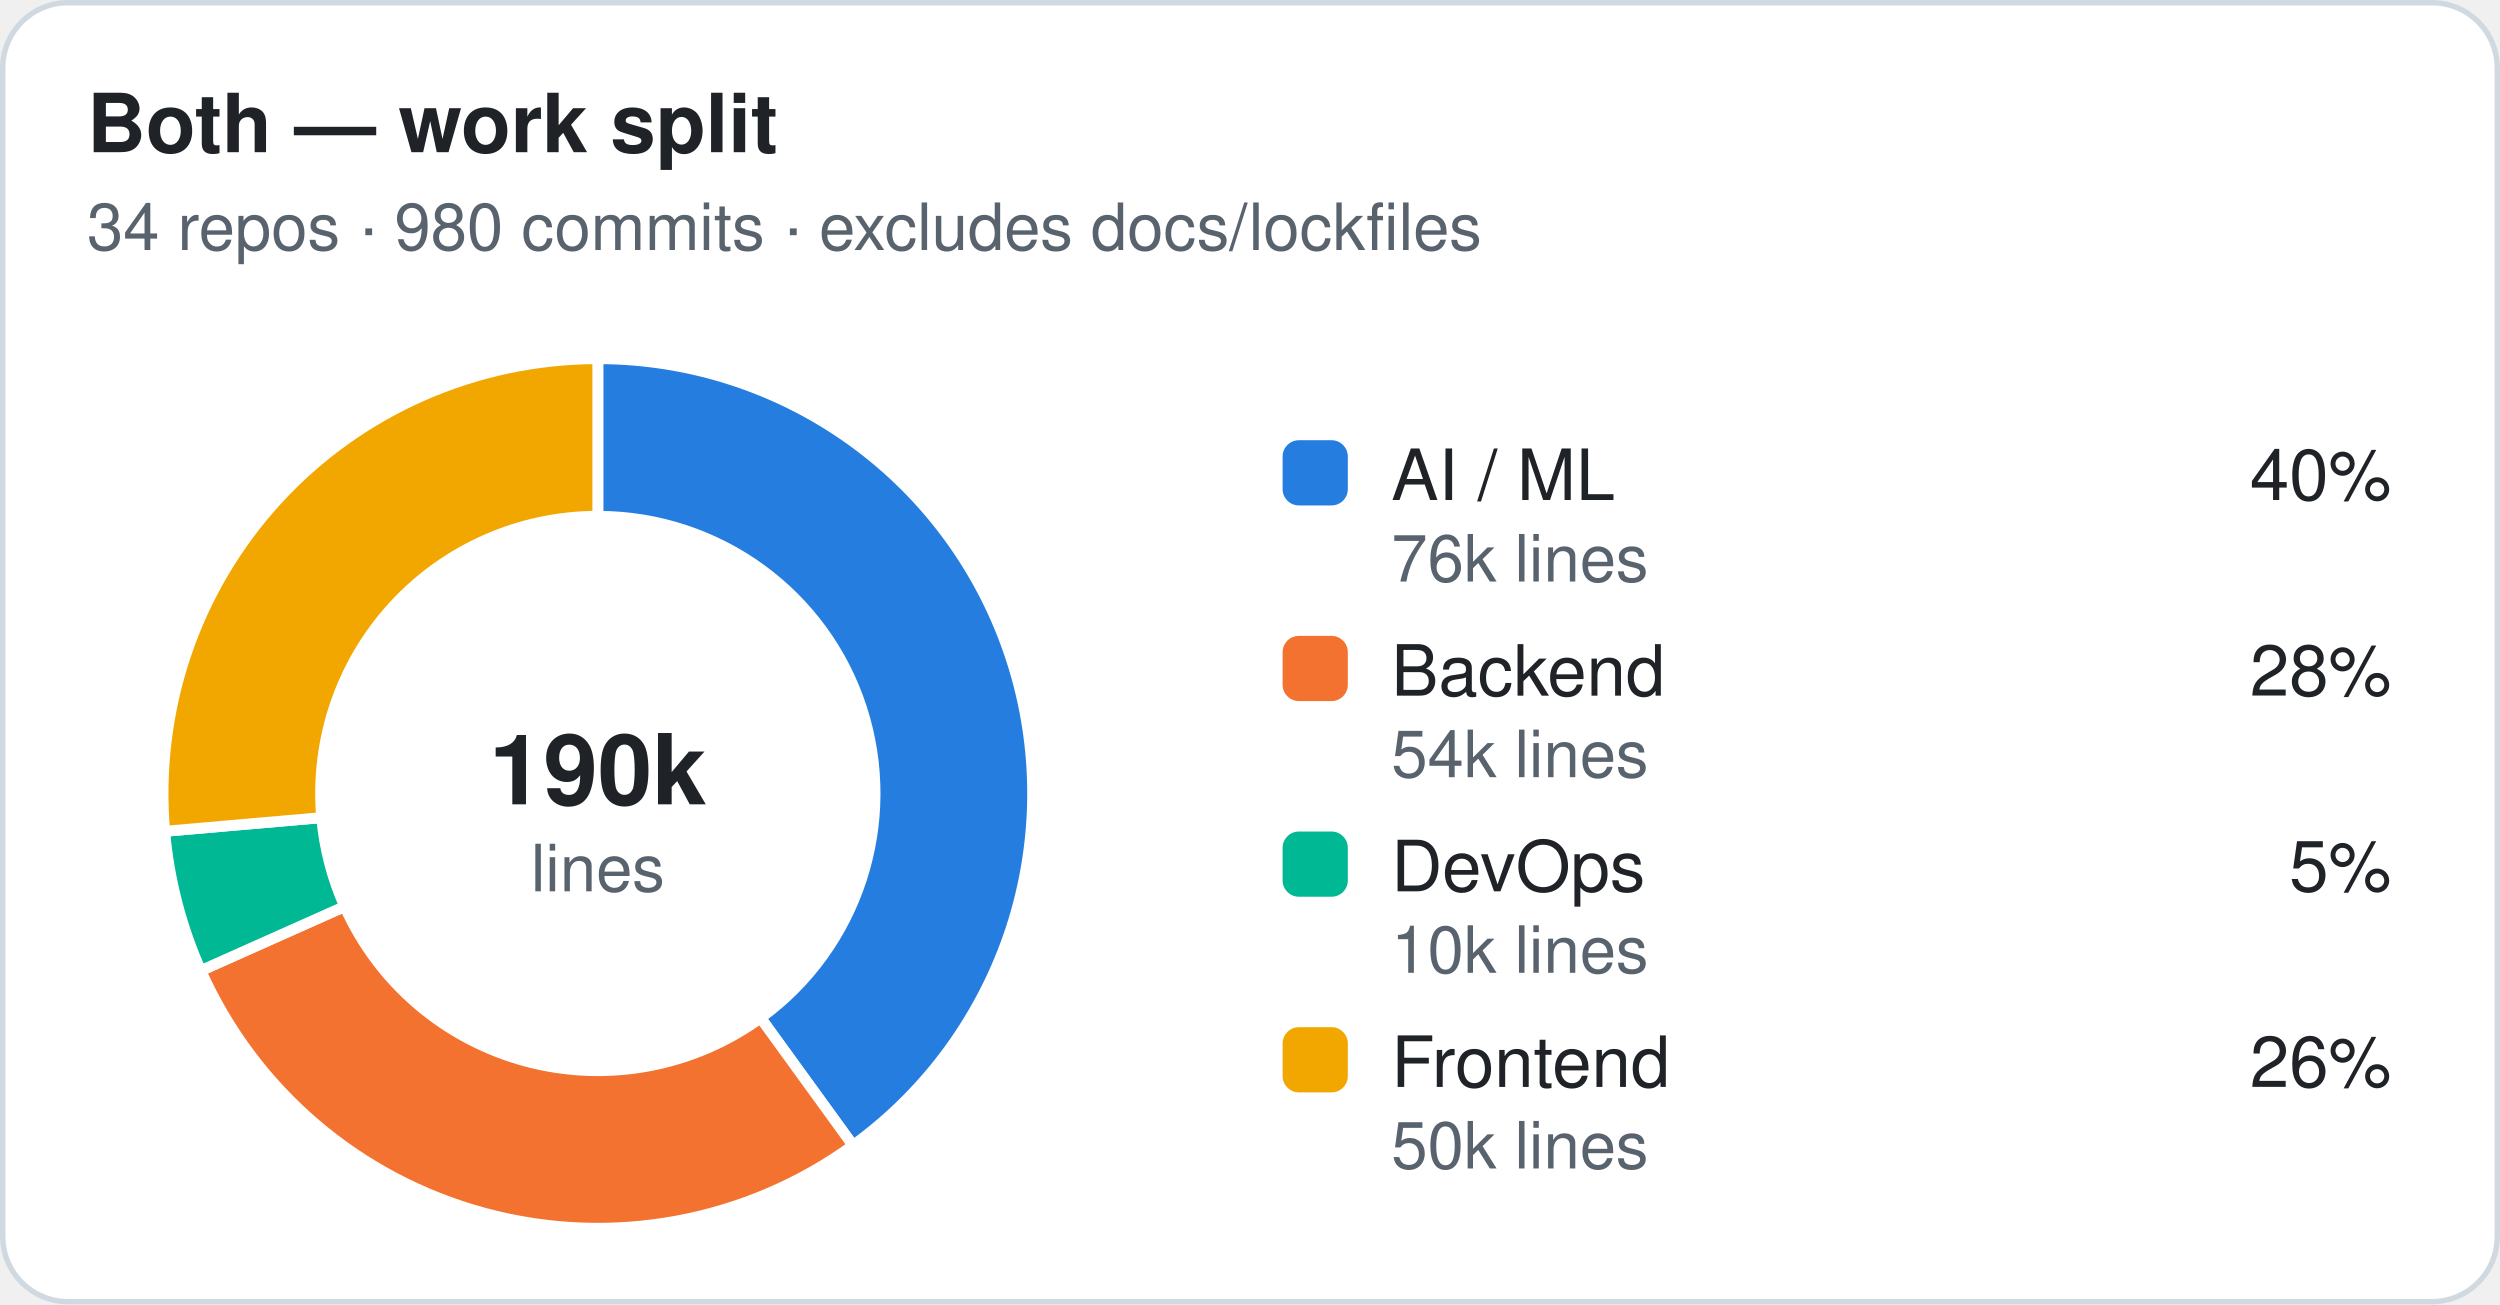
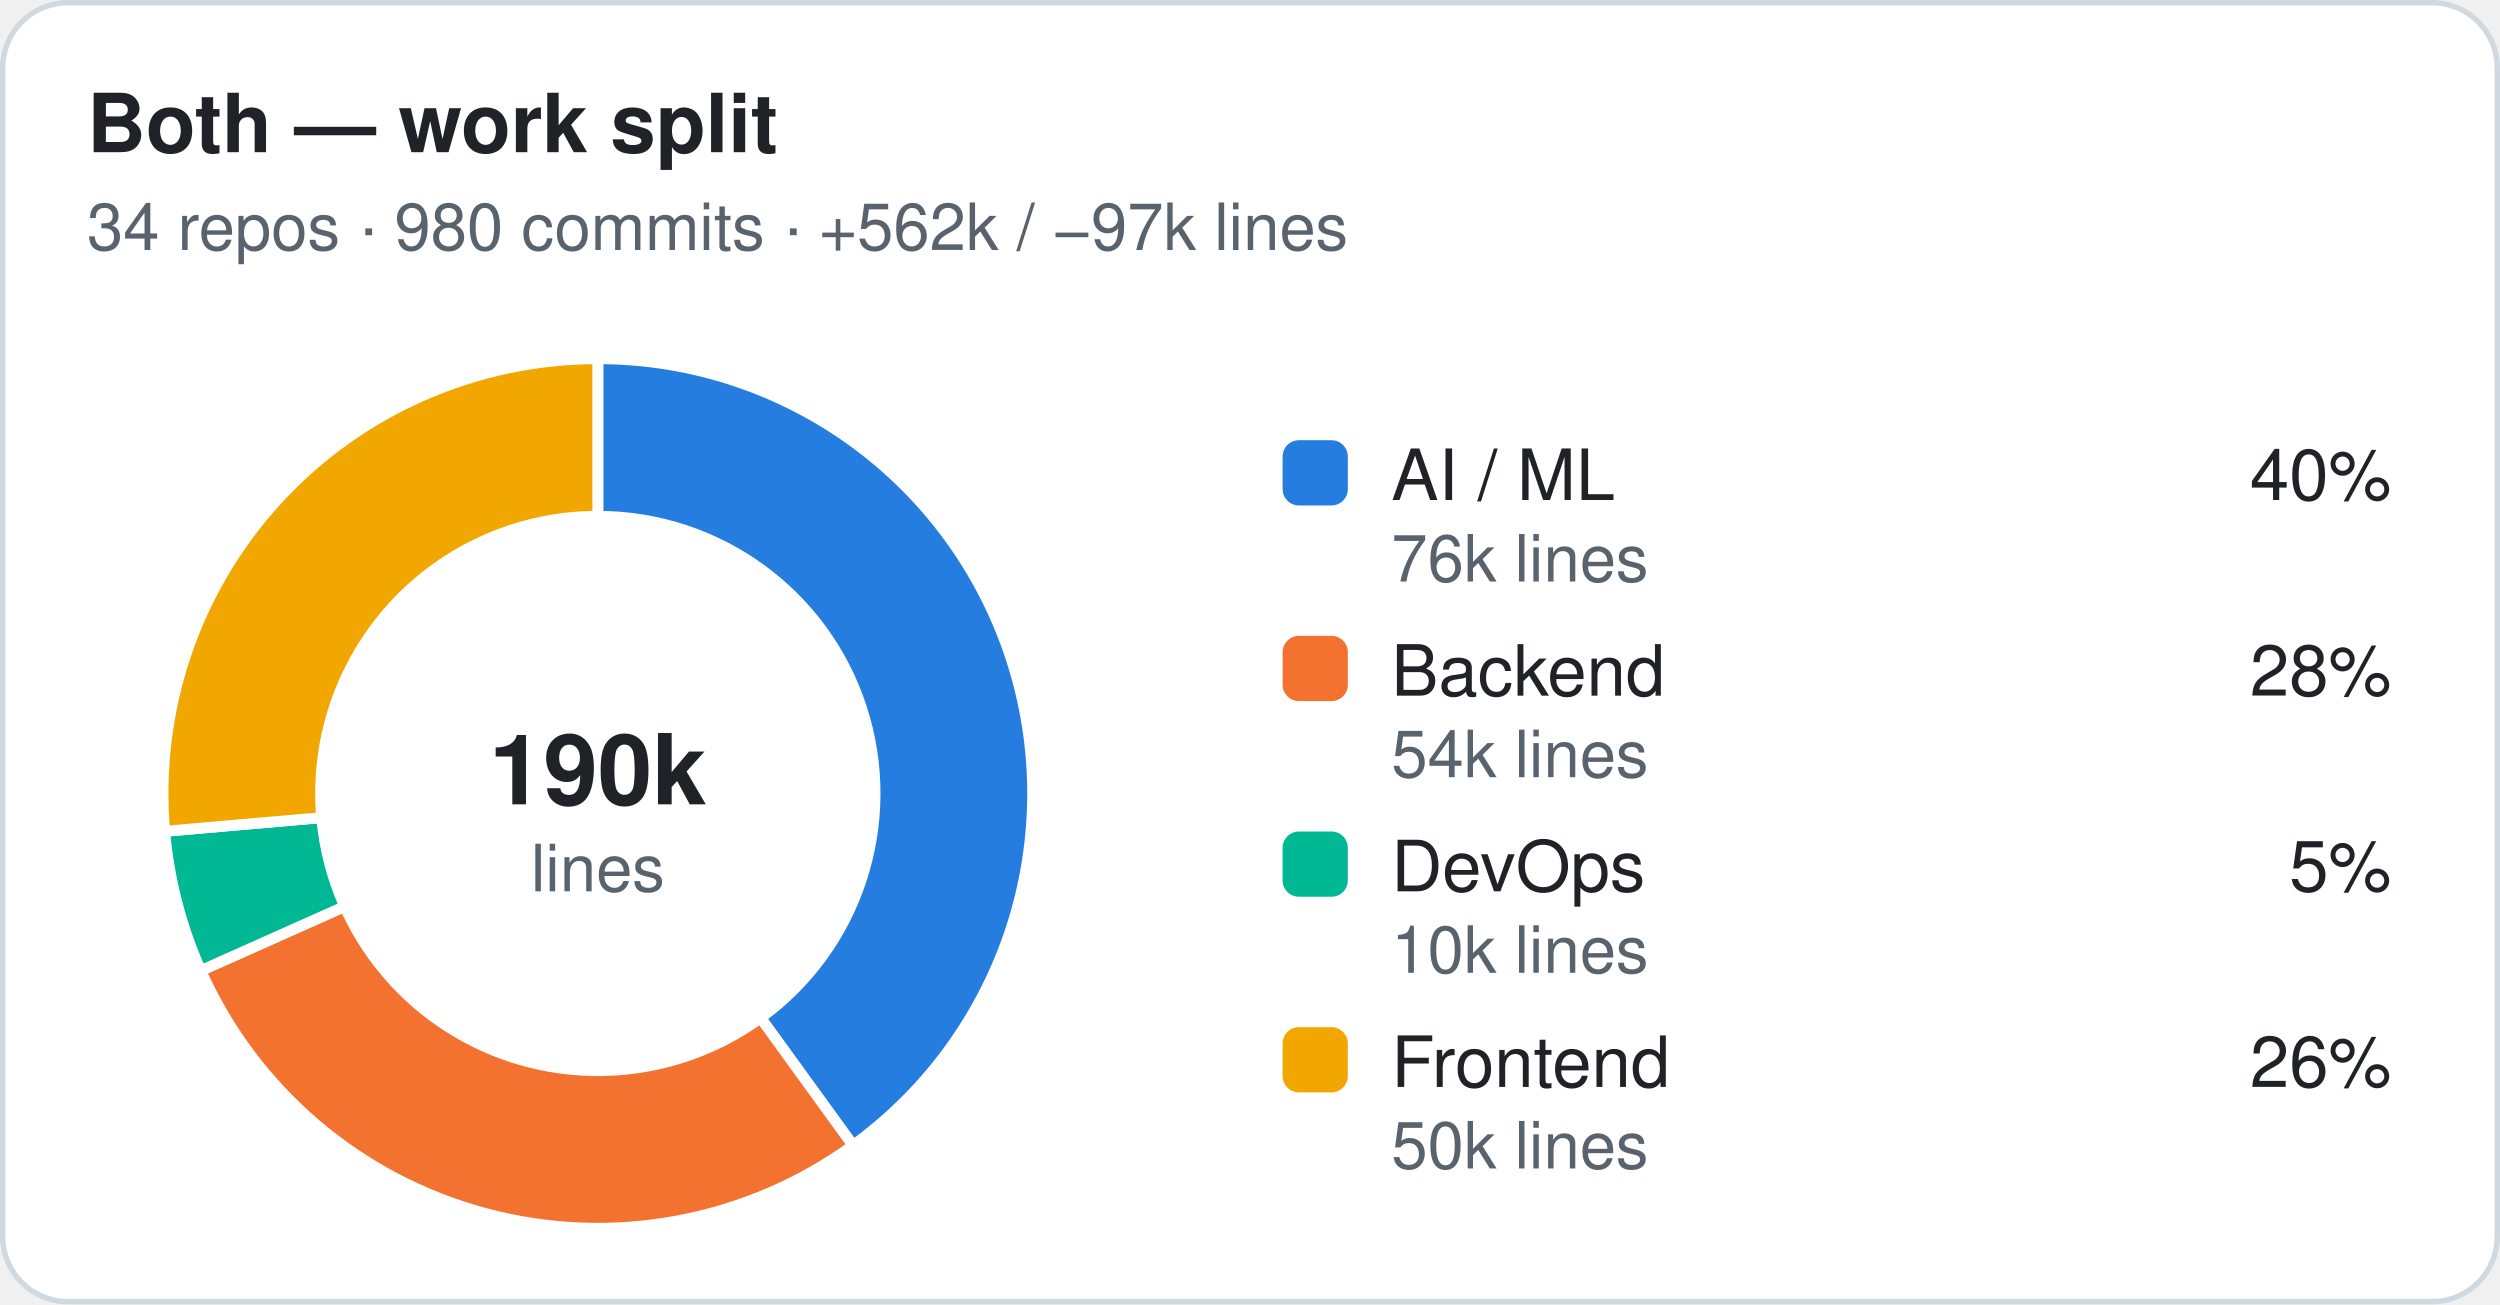
<svg xmlns="http://www.w3.org/2000/svg" width="460" height="240" viewBox="0 0 460 240" role="img" aria-label="Both — work split">
  <style>.t{font:600 15px -apple-system,Segoe UI,Helvetica,Arial,sans-serif;fill:#1f2328}.st,.lv,.ax{font:12px -apple-system,Segoe UI,Helvetica,Arial,sans-serif;fill:#59636e}.ln{font:500 13px -apple-system,Segoe UI,Helvetica,Arial,sans-serif;fill:#1f2328}.c{font:600 18px -apple-system,Segoe UI,Helvetica,Arial,sans-serif;fill:#1f2328}.grid{stroke:#eaeef2}.gap{stroke:#ffffff}.bg{fill:#ffffff;stroke:#d1d9e0}.s-ai{fill:#257de0}.s-backend{fill:#f47230}.s-devops{fill:#00b894}.s-frontend{fill:#f2a600}.s-other{fill:#9c9c9c}.k-professional{fill:#1f2328}.k-personal{fill:#8c959f}@media (prefers-color-scheme:dark){.t,.ln,.c{fill:#e6edf3}.st,.lv,.ax{fill:#9198a1}.grid{stroke:#212830}.gap{stroke:#151b23}.bg{fill:#151b23;stroke:#30363d}.s-ai{fill:#338ced}.s-backend{fill:#e76624}.s-devops{fill:#00a888}.s-frontend{fill:#d28e05}.s-other{fill:#6b6b6b}.k-professional{fill:#e6edf3}.k-personal{fill:#656c76}}</style>
  <rect class="bg" x="0.5" y="0.5" width="459" height="239" rx="12" />
  <text class="t" x="16" y="28">Both — work split</text>
-   <text class="st" x="16" y="46">34 repos · 980 commits · excludes docs/lockfiles</text>
+   <text class="st" x="16" y="46">34 repos · 980 commits · +562k / −97k lines</text>
  <path class="s-ai gap" stroke-width="2" d="M110.00,66.00 A80,80 0 0 1 156.96,210.77 L139.94,187.29 A51,51 0 0 0 110.00,95.00 Z" />
  <path class="s-backend gap" stroke-width="2" d="M156.96,210.77 A80,80 0 0 1 36.94,178.60 L63.43,166.78 A51,51 0 0 0 139.94,187.29 Z" />
  <path class="s-devops gap" stroke-width="2" d="M36.94,178.60 A80,80 0 0 1 30.30,152.96 L59.19,150.44 A51,51 0 0 0 63.43,166.78 Z" />
  <path class="s-frontend gap" stroke-width="2" d="M30.30,152.96 A80,80 0 0 1 110.00,66.00 L110.00,95.00 A51,51 0 0 0 59.19,150.44 Z" />
  <text class="c" x="110" y="148" text-anchor="middle">190k</text>
  <text class="st" x="110" y="164" text-anchor="middle">lines</text>
  <rect class="s-ai" x="236" y="81" width="12" height="12" rx="3" />
  <text class="ln" x="256" y="92">AI / ML</text>
  <text class="ln" x="440" y="92" text-anchor="end">40%</text>
  <text class="lv" x="256" y="107">76k lines</text>
  <rect class="s-backend" x="236" y="117" width="12" height="12" rx="3" />
  <text class="ln" x="256" y="128">Backend</text>
  <text class="ln" x="440" y="128" text-anchor="end">28%</text>
  <text class="lv" x="256" y="143">54k lines</text>
  <rect class="s-devops" x="236" y="153" width="12" height="12" rx="3" />
  <text class="ln" x="256" y="164">DevOps</text>
  <text class="ln" x="440" y="164" text-anchor="end">5%</text>
  <text class="lv" x="256" y="179">10k lines</text>
  <rect class="s-frontend" x="236" y="189" width="12" height="12" rx="3" />
  <text class="ln" x="256" y="200">Frontend</text>
  <text class="ln" x="440" y="200" text-anchor="end">26%</text>
  <text class="lv" x="256" y="215">50k lines</text>
</svg>
